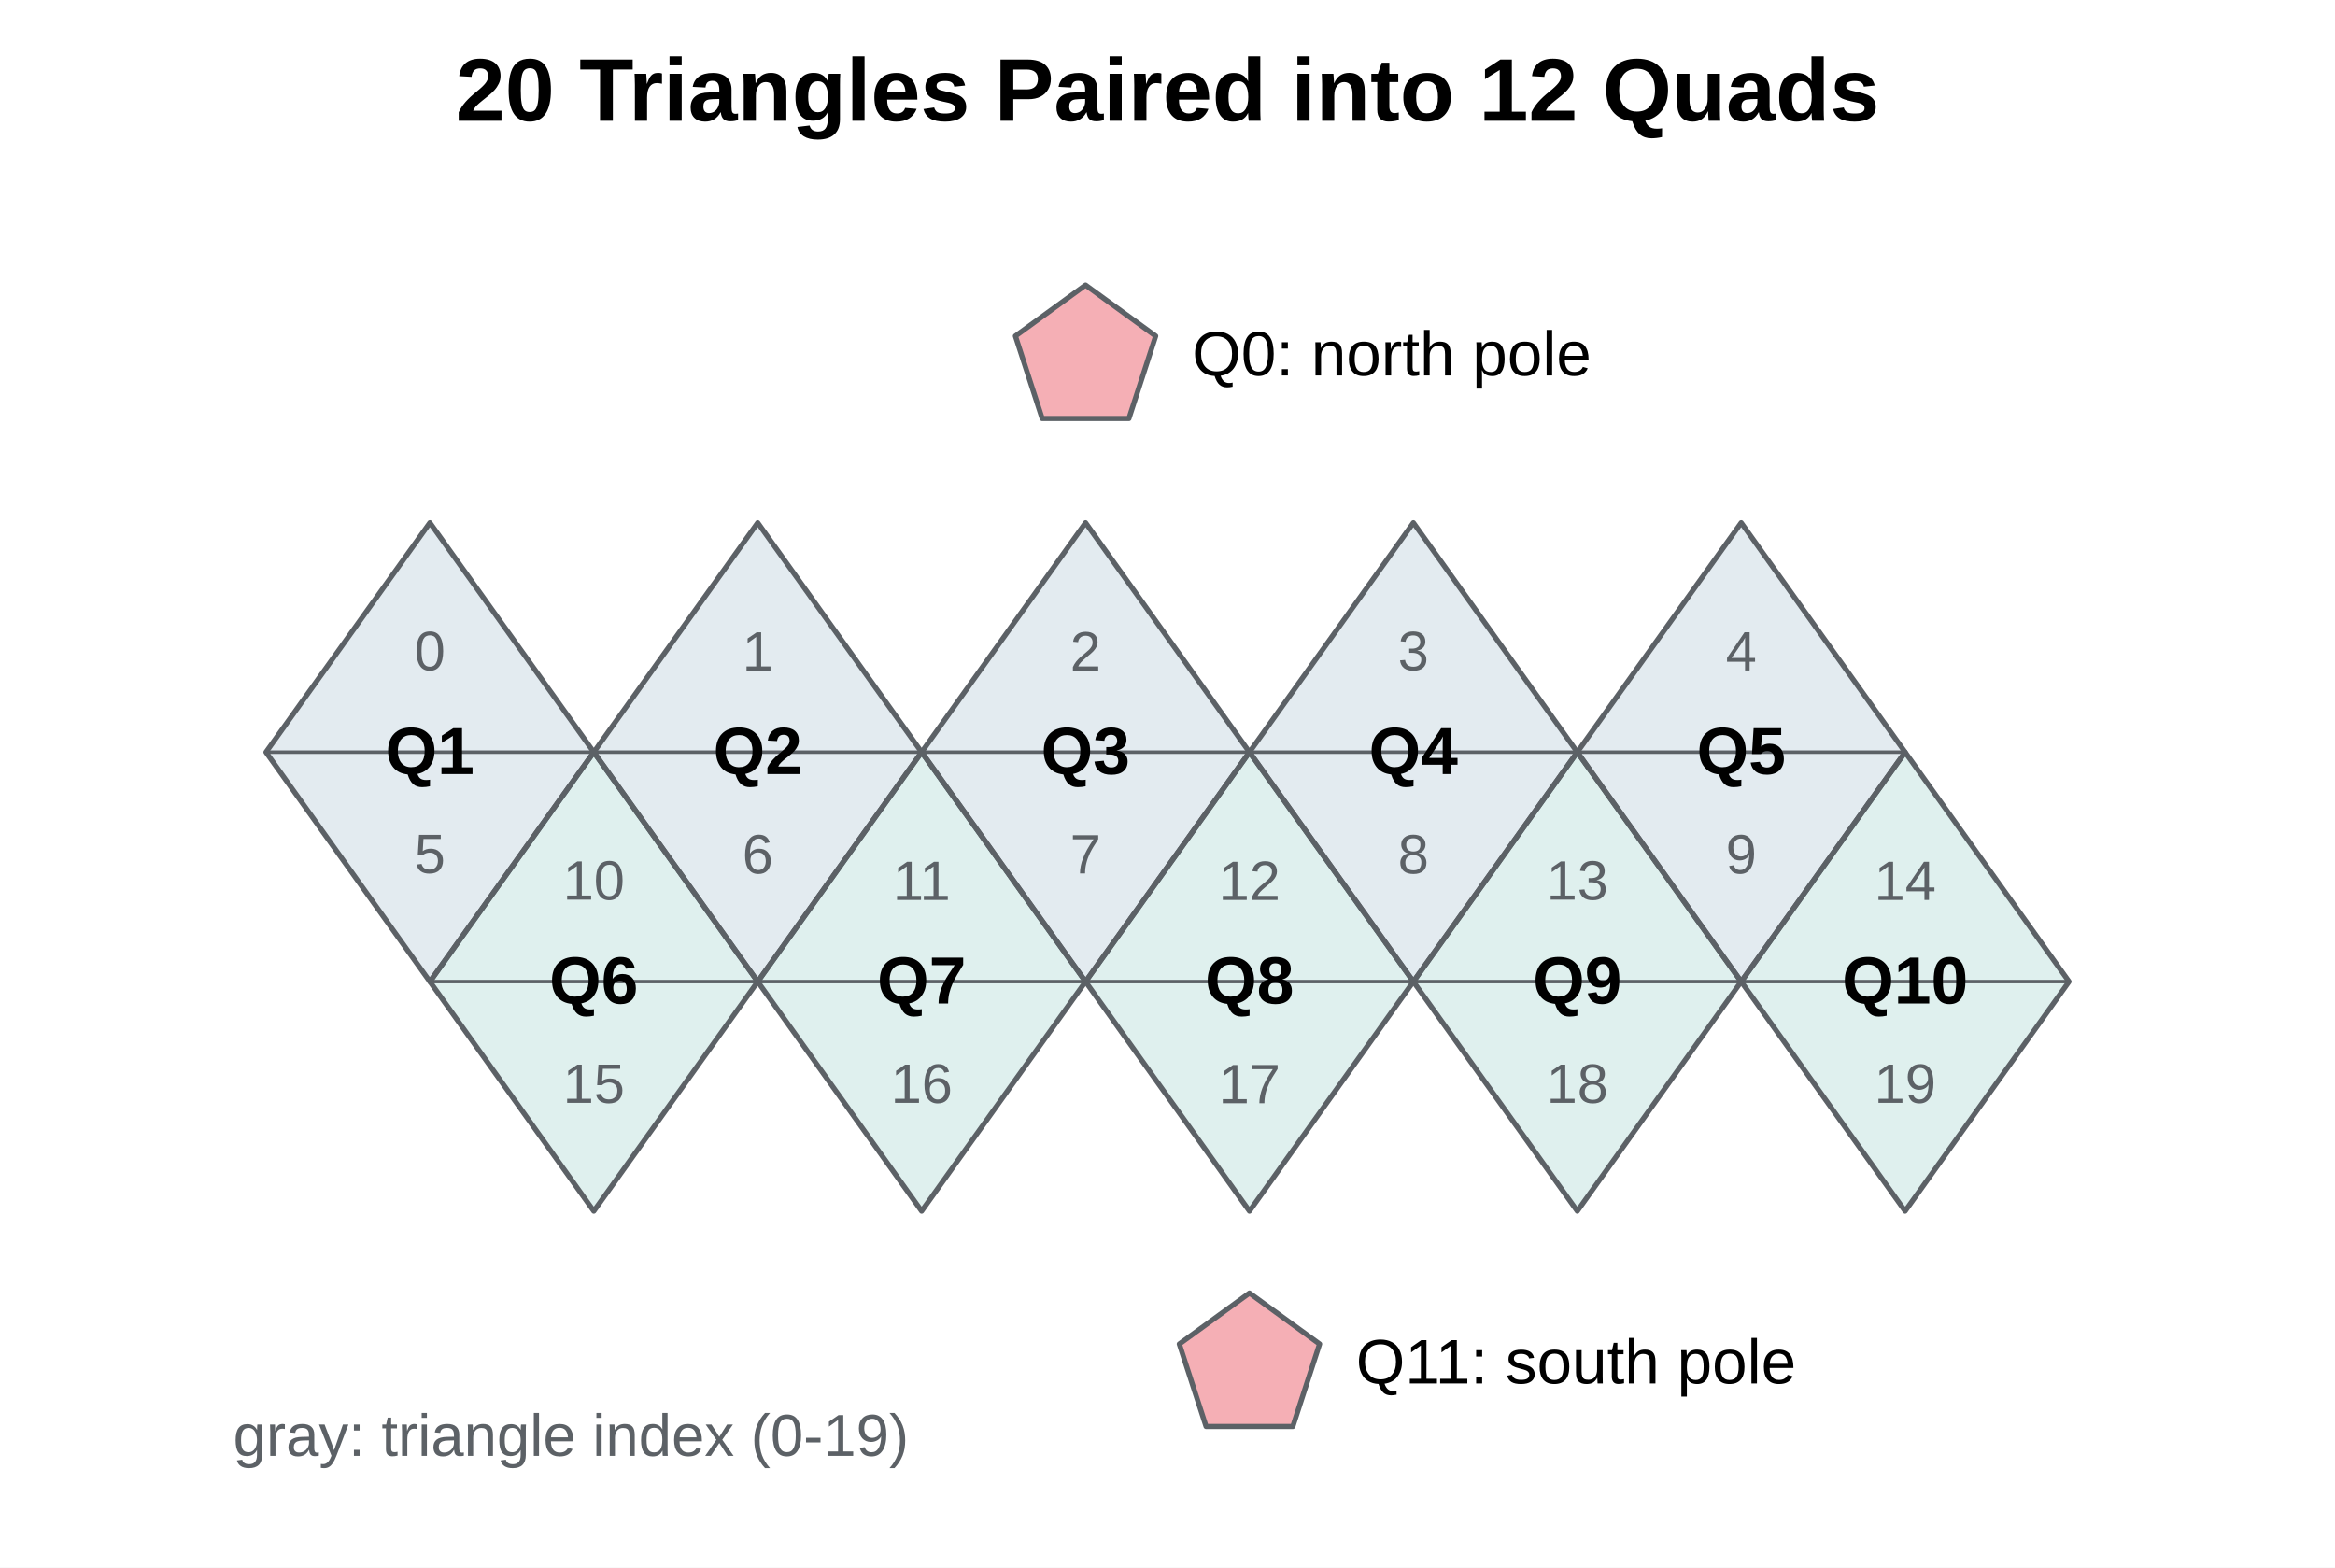
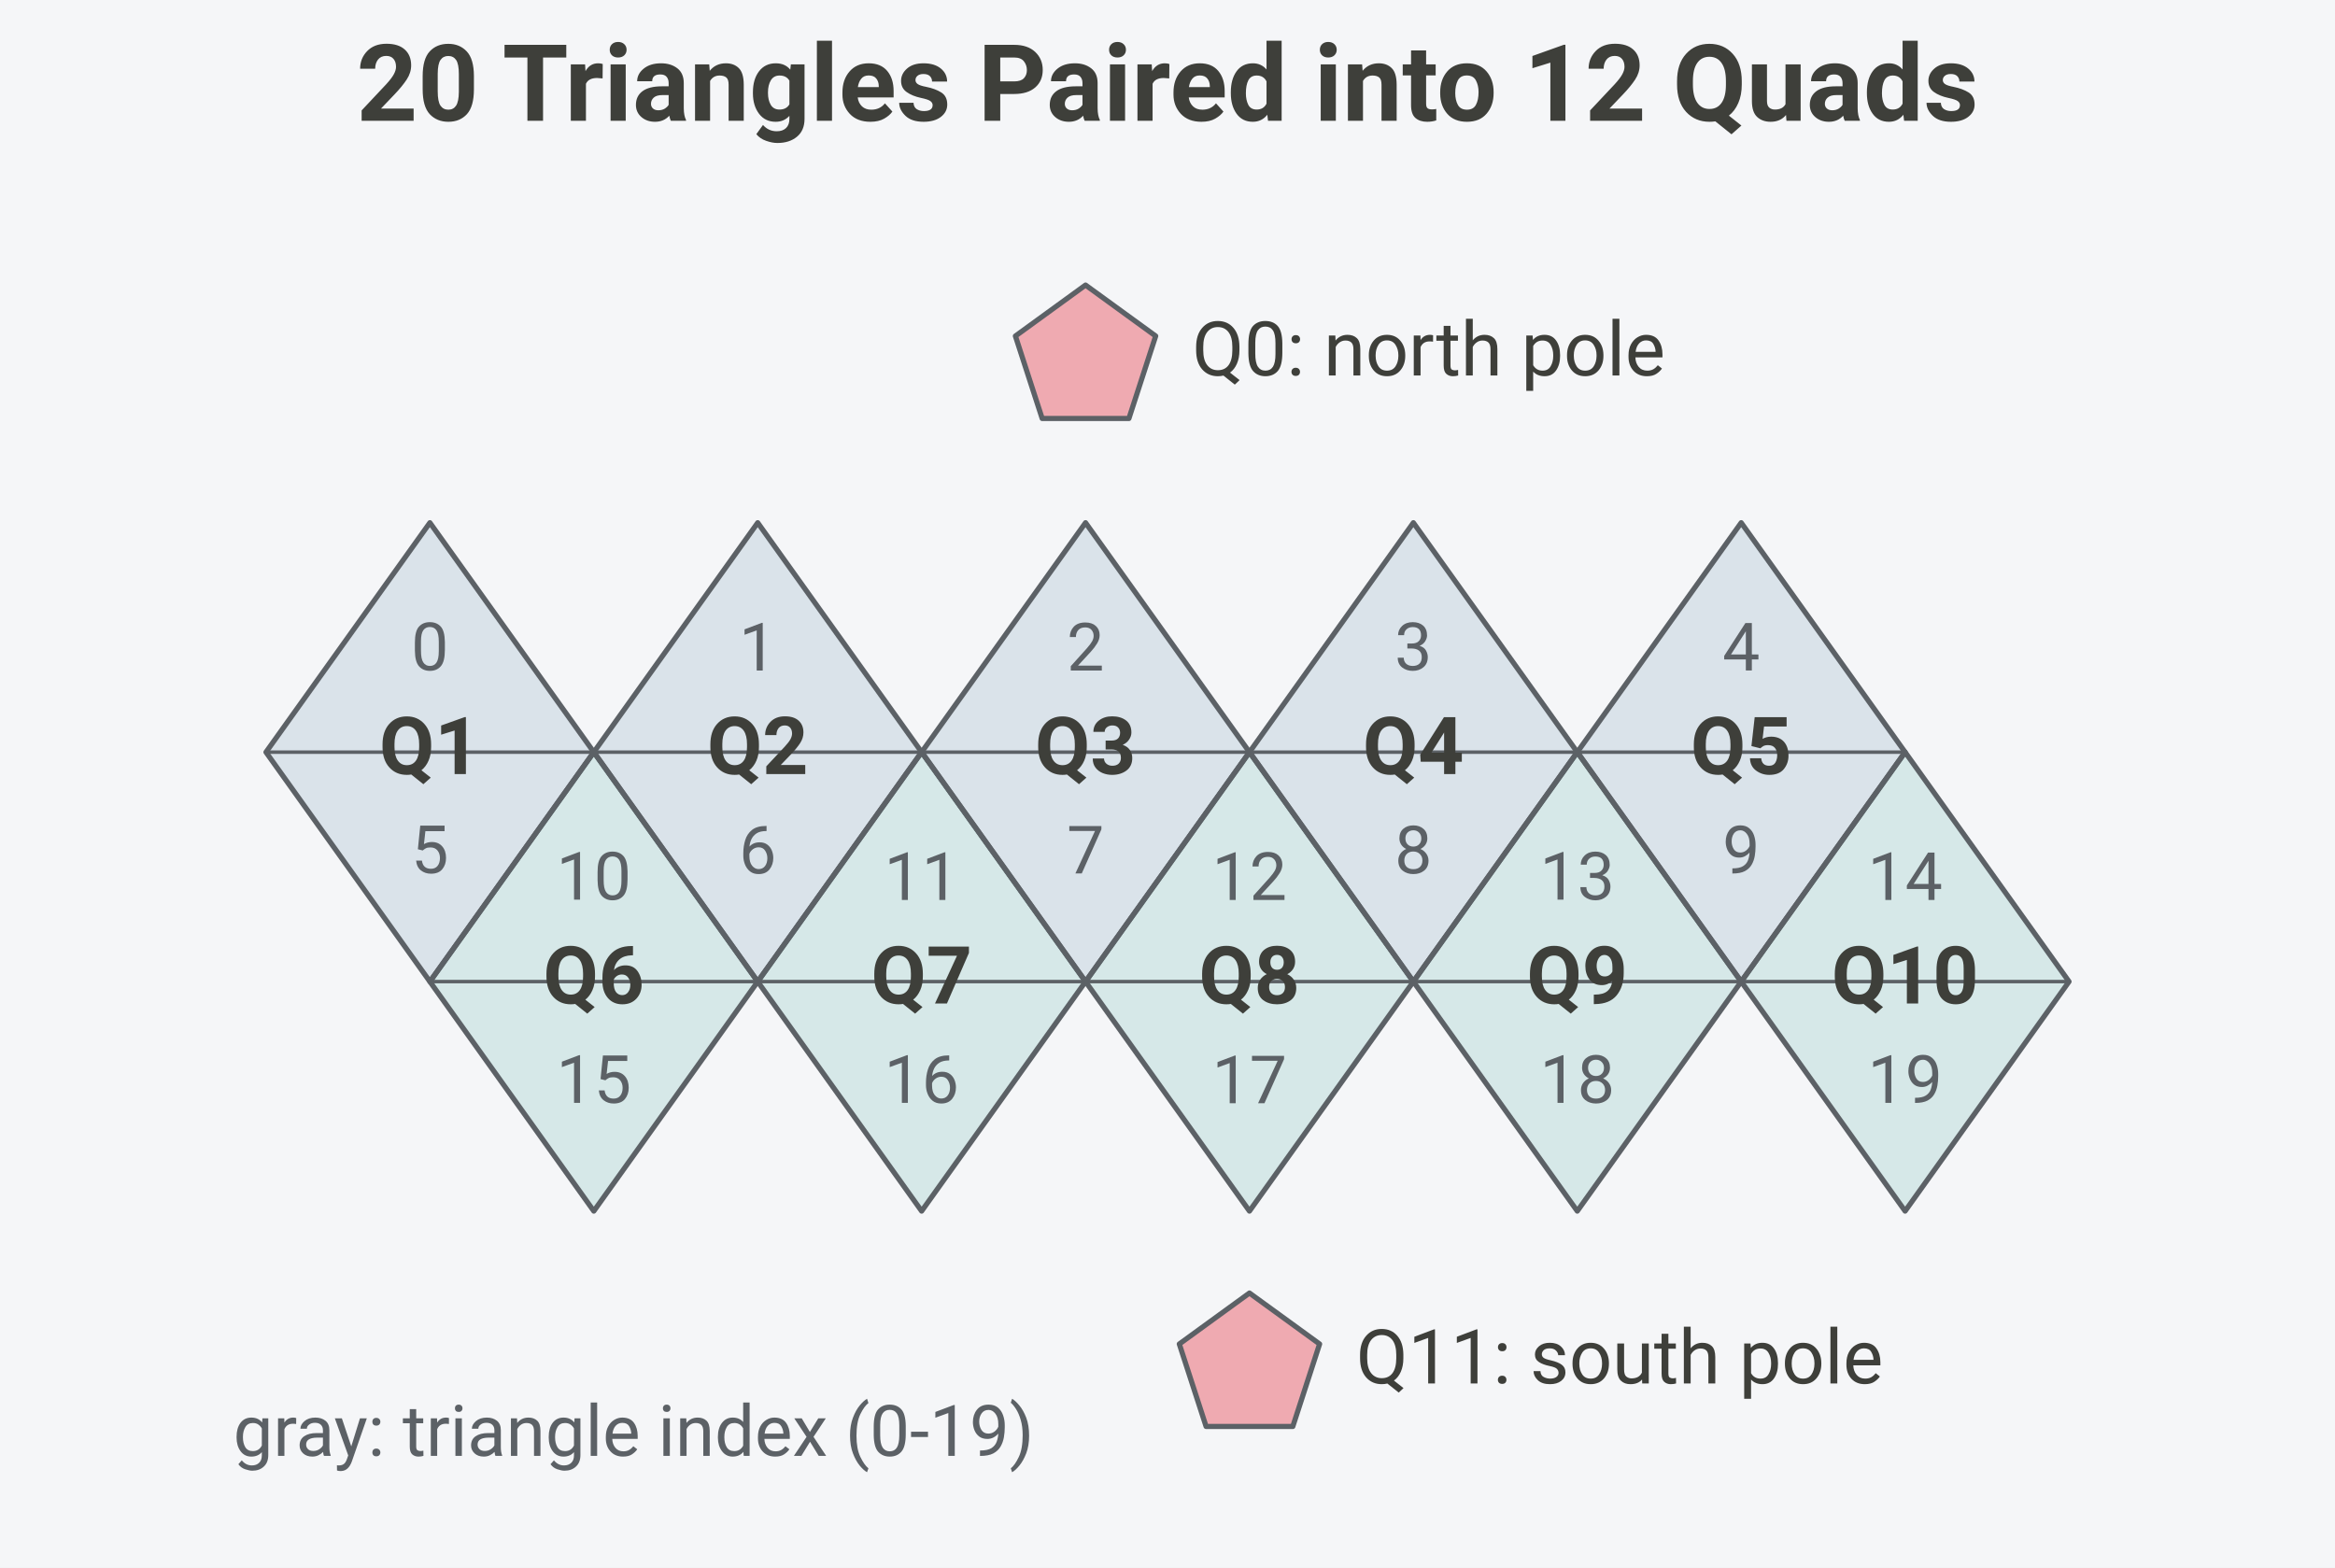
<svg xmlns="http://www.w3.org/2000/svg" width="504.00pt" height="338.40pt" viewBox="0 0 504.00 338.40">
  <g class="svglite">
    <defs>
      <style type="text/css">
-     .svglite line, .svglite polyline, .svglite polygon, .svglite path, .svglite rect, .svglite circle {
+     /* theme-aware-processed */
+     .svglite line, .svglite polyline, .svglite polygon, .svglite path, .svglite circle {
      fill: none;
-       stroke: #000000;
+       stroke: #3E3F3A;
+       stroke-linecap: round;
+       stroke-linejoin: round;
+       stroke-miterlimit: 10.00;
+     }
+     .svglite &gt; g &gt; rect {
+       fill: none;
+       stroke: #3E3F3A;
      stroke-linecap: round;
      stroke-linejoin: round;
      stroke-miterlimit: 10.00;
    }
    .svglite text {
      white-space: pre;
+       fill: #3E3F3A;
    }
    .svglite g.glyphgroup path {
      fill: inherit;
      stroke: none;
    }
  </style>
    </defs>
-     <rect width="100%" height="100%" style="stroke: none; fill: #FFFFFF;" />
+     <rect class="svg-bg" width="100%" height="100%" style="stroke: none; fill: #F5F6F8;" />
    <defs>
      <clipPath id="cpMC4wMHw1MDQuMDB8MC4wMHwzMzguNDA=">
        <rect x="0.00" y="0.00" width="504.00" height="338.40" />
      </clipPath>
    </defs>
    <g clip-path="url(#cpMC4wMHw1MDQuMDB8MC4wMHwzMzguNDA=)">
-       <text x="252.00" y="26.07" text-anchor="middle" style="font-size: 19.20px; font-weight: bold; font-family: &quot;Arial&quot;;" textLength="307.08px" lengthAdjust="spacingAndGlyphs">20 Triangles Paired into 12 Quads</text>
+       <text x="252.00" y="26.07" text-anchor="middle" style="font-size: 1.92em; font-weight: bold; font-family: &quot;Roboto&quot;, -apple-system, BlinkMacSystemFont, &quot;Segoe UI&quot;, system-ui, sans-serif;">20 Triangles Paired into 12 Quads</text>
    </g>
    <defs>
      <clipPath id="cpOS42MHw0OTQuNDB8MzguNDB8MzI4Ljgw">
        <rect x="9.60" y="38.40" width="484.80" height="290.40" />
      </clipPath>
    </defs>
    <g clip-path="url(#cpOS42MHw0OTQuNDB8MzguNDB8MzI4Ljgw)">
      <polygon points="92.79,112.84 128.17,162.37 92.79,211.90 57.41,162.37 " style="stroke-width: 1.12; stroke: #5C6166; fill: #457B9D; fill-opacity: 0.15;" />
      <polyline points="57.41,162.37 128.17,162.37 " style="stroke-width: 0.75; stroke: #5C6166;" />
-       <text x="92.79" y="144.68" text-anchor="middle" style="font-size: 12.00px;fill: #5C6166; font-family: &quot;Arial&quot;;" textLength="6.67px" lengthAdjust="spacingAndGlyphs">0</text>
-       <text x="92.79" y="188.47" text-anchor="middle" style="font-size: 12.00px;fill: #5C6166; font-family: &quot;Arial&quot;;" textLength="6.67px" lengthAdjust="spacingAndGlyphs">5</text>
-       <text x="92.79" y="167.10" text-anchor="middle" style="font-size: 14.40px; font-weight: bold; font-family: &quot;Arial&quot;;" textLength="19.19px" lengthAdjust="spacingAndGlyphs">Q1</text>
+       <text x="92.79" y="144.68" text-anchor="middle" style="font-size: 1.2em;fill: #5C6166; font-family: &quot;Roboto&quot;, -apple-system, BlinkMacSystemFont, &quot;Segoe UI&quot;, system-ui, sans-serif;">0</text>
+       <text x="92.79" y="188.47" text-anchor="middle" style="font-size: 1.2em;fill: #5C6166; font-family: &quot;Roboto&quot;, -apple-system, BlinkMacSystemFont, &quot;Segoe UI&quot;, system-ui, sans-serif;">5</text>
+       <text x="92.79" y="167.10" text-anchor="middle" style="font-size: 1.44em; font-weight: bold; font-family: &quot;Roboto&quot;, -apple-system, BlinkMacSystemFont, &quot;Segoe UI&quot;, system-ui, sans-serif;">Q1</text>
      <polygon points="163.55,112.84 198.93,162.37 163.55,211.90 128.17,162.37 " style="stroke-width: 1.12; stroke: #5C6166; fill: #457B9D; fill-opacity: 0.15;" />
      <polyline points="128.17,162.37 198.93,162.37 " style="stroke-width: 0.75; stroke: #5C6166;" />
-       <text x="163.55" y="144.75" text-anchor="middle" style="font-size: 12.00px;fill: #5C6166; font-family: &quot;Arial&quot;;" textLength="6.67px" lengthAdjust="spacingAndGlyphs">1</text>
-       <text x="163.55" y="188.55" text-anchor="middle" style="font-size: 12.00px;fill: #5C6166; font-family: &quot;Arial&quot;;" textLength="6.67px" lengthAdjust="spacingAndGlyphs">6</text>
-       <text x="163.55" y="167.10" text-anchor="middle" style="font-size: 14.40px; font-weight: bold; font-family: &quot;Arial&quot;;" textLength="19.19px" lengthAdjust="spacingAndGlyphs">Q2</text>
+       <text x="163.55" y="144.75" text-anchor="middle" style="font-size: 1.2em;fill: #5C6166; font-family: &quot;Roboto&quot;, -apple-system, BlinkMacSystemFont, &quot;Segoe UI&quot;, system-ui, sans-serif;">1</text>
+       <text x="163.55" y="188.55" text-anchor="middle" style="font-size: 1.2em;fill: #5C6166; font-family: &quot;Roboto&quot;, -apple-system, BlinkMacSystemFont, &quot;Segoe UI&quot;, system-ui, sans-serif;">6</text>
+       <text x="163.55" y="167.10" text-anchor="middle" style="font-size: 1.44em; font-weight: bold; font-family: &quot;Roboto&quot;, -apple-system, BlinkMacSystemFont, &quot;Segoe UI&quot;, system-ui, sans-serif;">Q2</text>
      <polygon points="234.31,112.84 269.69,162.37 234.31,211.90 198.93,162.37 " style="stroke-width: 1.12; stroke: #5C6166; fill: #457B9D; fill-opacity: 0.15;" />
      <polyline points="198.93,162.37 269.69,162.37 " style="stroke-width: 0.75; stroke: #5C6166;" />
-       <text x="234.31" y="144.75" text-anchor="middle" style="font-size: 12.00px;fill: #5C6166; font-family: &quot;Arial&quot;;" textLength="6.67px" lengthAdjust="spacingAndGlyphs">2</text>
-       <text x="234.31" y="188.55" text-anchor="middle" style="font-size: 12.00px;fill: #5C6166; font-family: &quot;Arial&quot;;" textLength="6.67px" lengthAdjust="spacingAndGlyphs">7</text>
-       <text x="234.31" y="167.10" text-anchor="middle" style="font-size: 14.40px; font-weight: bold; font-family: &quot;Arial&quot;;" textLength="19.19px" lengthAdjust="spacingAndGlyphs">Q3</text>
+       <text x="234.31" y="144.75" text-anchor="middle" style="font-size: 1.2em;fill: #5C6166; font-family: &quot;Roboto&quot;, -apple-system, BlinkMacSystemFont, &quot;Segoe UI&quot;, system-ui, sans-serif;">2</text>
+       <text x="234.31" y="188.55" text-anchor="middle" style="font-size: 1.2em;fill: #5C6166; font-family: &quot;Roboto&quot;, -apple-system, BlinkMacSystemFont, &quot;Segoe UI&quot;, system-ui, sans-serif;">7</text>
+       <text x="234.31" y="167.10" text-anchor="middle" style="font-size: 1.44em; font-weight: bold; font-family: &quot;Roboto&quot;, -apple-system, BlinkMacSystemFont, &quot;Segoe UI&quot;, system-ui, sans-serif;">Q3</text>
      <polygon points="305.07,112.84 340.45,162.37 305.07,211.90 269.69,162.37 " style="stroke-width: 1.12; stroke: #5C6166; fill: #457B9D; fill-opacity: 0.15;" />
      <polyline points="269.69,162.37 340.45,162.37 " style="stroke-width: 0.75; stroke: #5C6166;" />
-       <text x="305.07" y="144.68" text-anchor="middle" style="font-size: 12.00px;fill: #5C6166; font-family: &quot;Arial&quot;;" textLength="6.67px" lengthAdjust="spacingAndGlyphs">3</text>
-       <text x="305.07" y="188.55" text-anchor="middle" style="font-size: 12.00px;fill: #5C6166; font-family: &quot;Arial&quot;;" textLength="6.67px" lengthAdjust="spacingAndGlyphs">8</text>
-       <text x="305.07" y="167.10" text-anchor="middle" style="font-size: 14.40px; font-weight: bold; font-family: &quot;Arial&quot;;" textLength="19.19px" lengthAdjust="spacingAndGlyphs">Q4</text>
+       <text x="305.07" y="144.68" text-anchor="middle" style="font-size: 1.2em;fill: #5C6166; font-family: &quot;Roboto&quot;, -apple-system, BlinkMacSystemFont, &quot;Segoe UI&quot;, system-ui, sans-serif;">3</text>
+       <text x="305.07" y="188.55" text-anchor="middle" style="font-size: 1.2em;fill: #5C6166; font-family: &quot;Roboto&quot;, -apple-system, BlinkMacSystemFont, &quot;Segoe UI&quot;, system-ui, sans-serif;">8</text>
+       <text x="305.07" y="167.10" text-anchor="middle" style="font-size: 1.44em; font-weight: bold; font-family: &quot;Roboto&quot;, -apple-system, BlinkMacSystemFont, &quot;Segoe UI&quot;, system-ui, sans-serif;">Q4</text>
      <polygon points="375.83,112.84 411.21,162.37 375.83,211.90 340.45,162.37 " style="stroke-width: 1.12; stroke: #5C6166; fill: #457B9D; fill-opacity: 0.15;" />
      <polyline points="340.45,162.37 411.21,162.37 " style="stroke-width: 0.75; stroke: #5C6166;" />
-       <text x="375.83" y="144.73" text-anchor="middle" style="font-size: 12.00px;fill: #5C6166; font-family: &quot;Arial&quot;;" textLength="6.67px" lengthAdjust="spacingAndGlyphs">4</text>
-       <text x="375.83" y="188.55" text-anchor="middle" style="font-size: 12.00px;fill: #5C6166; font-family: &quot;Arial&quot;;" textLength="6.67px" lengthAdjust="spacingAndGlyphs">9</text>
-       <text x="375.83" y="167.10" text-anchor="middle" style="font-size: 14.40px; font-weight: bold; font-family: &quot;Arial&quot;;" textLength="19.19px" lengthAdjust="spacingAndGlyphs">Q5</text>
+       <text x="375.83" y="144.73" text-anchor="middle" style="font-size: 1.2em;fill: #5C6166; font-family: &quot;Roboto&quot;, -apple-system, BlinkMacSystemFont, &quot;Segoe UI&quot;, system-ui, sans-serif;">4</text>
+       <text x="375.83" y="188.55" text-anchor="middle" style="font-size: 1.2em;fill: #5C6166; font-family: &quot;Roboto&quot;, -apple-system, BlinkMacSystemFont, &quot;Segoe UI&quot;, system-ui, sans-serif;">9</text>
+       <text x="375.83" y="167.10" text-anchor="middle" style="font-size: 1.44em; font-weight: bold; font-family: &quot;Roboto&quot;, -apple-system, BlinkMacSystemFont, &quot;Segoe UI&quot;, system-ui, sans-serif;">Q5</text>
      <polygon points="128.17,162.37 163.55,211.90 128.17,261.44 92.79,211.90 " style="stroke-width: 1.12; stroke: #5C6166; fill: #2A9D8F; fill-opacity: 0.15;" />
      <polyline points="92.79,211.90 163.55,211.90 " style="stroke-width: 0.75; stroke: #5C6166;" />
-       <text x="128.17" y="194.21" text-anchor="middle" style="font-size: 12.00px;fill: #5C6166; font-family: &quot;Arial&quot;;" textLength="13.34px" lengthAdjust="spacingAndGlyphs">10</text>
-       <text x="128.17" y="238.08" text-anchor="middle" style="font-size: 12.00px;fill: #5C6166; font-family: &quot;Arial&quot;;" textLength="13.34px" lengthAdjust="spacingAndGlyphs">15</text>
-       <text x="128.17" y="216.63" text-anchor="middle" style="font-size: 14.40px; font-weight: bold; font-family: &quot;Arial&quot;;" textLength="19.19px" lengthAdjust="spacingAndGlyphs">Q6</text>
+       <text x="128.17" y="194.21" text-anchor="middle" style="font-size: 1.2em;fill: #5C6166; font-family: &quot;Roboto&quot;, -apple-system, BlinkMacSystemFont, &quot;Segoe UI&quot;, system-ui, sans-serif;">10</text>
+       <text x="128.17" y="238.08" text-anchor="middle" style="font-size: 1.2em;fill: #5C6166; font-family: &quot;Roboto&quot;, -apple-system, BlinkMacSystemFont, &quot;Segoe UI&quot;, system-ui, sans-serif;">15</text>
+       <text x="128.17" y="216.63" text-anchor="middle" style="font-size: 1.44em; font-weight: bold; font-family: &quot;Roboto&quot;, -apple-system, BlinkMacSystemFont, &quot;Segoe UI&quot;, system-ui, sans-serif;">Q6</text>
      <polygon points="198.93,162.37 234.31,211.90 198.93,261.44 163.55,211.90 " style="stroke-width: 1.12; stroke: #5C6166; fill: #2A9D8F; fill-opacity: 0.15;" />
      <polyline points="163.55,211.90 234.31,211.90 " style="stroke-width: 0.75; stroke: #5C6166;" />
-       <text x="198.93" y="194.28" text-anchor="middle" style="font-size: 12.00px;fill: #5C6166; font-family: &quot;Arial&quot;;" textLength="12.45px" lengthAdjust="spacingAndGlyphs">11</text>
-       <text x="198.93" y="238.08" text-anchor="middle" style="font-size: 12.00px;fill: #5C6166; font-family: &quot;Arial&quot;;" textLength="13.34px" lengthAdjust="spacingAndGlyphs">16</text>
-       <text x="198.93" y="216.63" text-anchor="middle" style="font-size: 14.40px; font-weight: bold; font-family: &quot;Arial&quot;;" textLength="19.19px" lengthAdjust="spacingAndGlyphs">Q7</text>
+       <text x="198.93" y="194.28" text-anchor="middle" style="font-size: 1.2em;fill: #5C6166; font-family: &quot;Roboto&quot;, -apple-system, BlinkMacSystemFont, &quot;Segoe UI&quot;, system-ui, sans-serif;">11</text>
+       <text x="198.93" y="238.08" text-anchor="middle" style="font-size: 1.2em;fill: #5C6166; font-family: &quot;Roboto&quot;, -apple-system, BlinkMacSystemFont, &quot;Segoe UI&quot;, system-ui, sans-serif;">16</text>
+       <text x="198.93" y="216.63" text-anchor="middle" style="font-size: 1.44em; font-weight: bold; font-family: &quot;Roboto&quot;, -apple-system, BlinkMacSystemFont, &quot;Segoe UI&quot;, system-ui, sans-serif;">Q7</text>
      <polygon points="269.69,162.37 305.07,211.90 269.69,261.44 234.31,211.90 " style="stroke-width: 1.12; stroke: #5C6166; fill: #2A9D8F; fill-opacity: 0.15;" />
      <polyline points="234.31,211.90 305.07,211.90 " style="stroke-width: 0.75; stroke: #5C6166;" />
-       <text x="269.69" y="194.28" text-anchor="middle" style="font-size: 12.00px;fill: #5C6166; font-family: &quot;Arial&quot;;" textLength="13.34px" lengthAdjust="spacingAndGlyphs">12</text>
-       <text x="269.69" y="238.16" text-anchor="middle" style="font-size: 12.00px;fill: #5C6166; font-family: &quot;Arial&quot;;" textLength="13.34px" lengthAdjust="spacingAndGlyphs">17</text>
-       <text x="269.69" y="216.63" text-anchor="middle" style="font-size: 14.40px; font-weight: bold; font-family: &quot;Arial&quot;;" textLength="19.19px" lengthAdjust="spacingAndGlyphs">Q8</text>
+       <text x="269.69" y="194.28" text-anchor="middle" style="font-size: 1.2em;fill: #5C6166; font-family: &quot;Roboto&quot;, -apple-system, BlinkMacSystemFont, &quot;Segoe UI&quot;, system-ui, sans-serif;">12</text>
+       <text x="269.69" y="238.16" text-anchor="middle" style="font-size: 1.2em;fill: #5C6166; font-family: &quot;Roboto&quot;, -apple-system, BlinkMacSystemFont, &quot;Segoe UI&quot;, system-ui, sans-serif;">17</text>
+       <text x="269.69" y="216.63" text-anchor="middle" style="font-size: 1.44em; font-weight: bold; font-family: &quot;Roboto&quot;, -apple-system, BlinkMacSystemFont, &quot;Segoe UI&quot;, system-ui, sans-serif;">Q8</text>
      <polygon points="340.45,162.37 375.83,211.90 340.45,261.44 305.07,211.90 " style="stroke-width: 1.12; stroke: #5C6166; fill: #2A9D8F; fill-opacity: 0.15;" />
      <polyline points="305.07,211.90 375.83,211.90 " style="stroke-width: 0.75; stroke: #5C6166;" />
-       <text x="340.45" y="194.21" text-anchor="middle" style="font-size: 12.00px;fill: #5C6166; font-family: &quot;Arial&quot;;" textLength="13.34px" lengthAdjust="spacingAndGlyphs">13</text>
-       <text x="340.45" y="238.08" text-anchor="middle" style="font-size: 12.00px;fill: #5C6166; font-family: &quot;Arial&quot;;" textLength="13.34px" lengthAdjust="spacingAndGlyphs">18</text>
-       <text x="340.45" y="216.63" text-anchor="middle" style="font-size: 14.40px; font-weight: bold; font-family: &quot;Arial&quot;;" textLength="19.19px" lengthAdjust="spacingAndGlyphs">Q9</text>
+       <text x="340.45" y="194.21" text-anchor="middle" style="font-size: 1.2em;fill: #5C6166; font-family: &quot;Roboto&quot;, -apple-system, BlinkMacSystemFont, &quot;Segoe UI&quot;, system-ui, sans-serif;">13</text>
+       <text x="340.45" y="238.08" text-anchor="middle" style="font-size: 1.2em;fill: #5C6166; font-family: &quot;Roboto&quot;, -apple-system, BlinkMacSystemFont, &quot;Segoe UI&quot;, system-ui, sans-serif;">18</text>
+       <text x="340.45" y="216.63" text-anchor="middle" style="font-size: 1.44em; font-weight: bold; font-family: &quot;Roboto&quot;, -apple-system, BlinkMacSystemFont, &quot;Segoe UI&quot;, system-ui, sans-serif;">Q9</text>
      <polygon points="411.21,162.37 446.59,211.90 411.21,261.44 375.83,211.90 " style="stroke-width: 1.12; stroke: #5C6166; fill: #2A9D8F; fill-opacity: 0.15;" />
      <polyline points="375.83,211.90 446.59,211.90 " style="stroke-width: 0.75; stroke: #5C6166;" />
-       <text x="411.21" y="194.28" text-anchor="middle" style="font-size: 12.00px;fill: #5C6166; font-family: &quot;Arial&quot;;" textLength="13.34px" lengthAdjust="spacingAndGlyphs">14</text>
-       <text x="411.21" y="238.08" text-anchor="middle" style="font-size: 12.00px;fill: #5C6166; font-family: &quot;Arial&quot;;" textLength="13.34px" lengthAdjust="spacingAndGlyphs">19</text>
-       <text x="411.21" y="216.63" text-anchor="middle" style="font-size: 14.40px; font-weight: bold; font-family: &quot;Arial&quot;;" textLength="27.19px" lengthAdjust="spacingAndGlyphs">Q10</text>
+       <text x="411.21" y="194.28" text-anchor="middle" style="font-size: 1.2em;fill: #5C6166; font-family: &quot;Roboto&quot;, -apple-system, BlinkMacSystemFont, &quot;Segoe UI&quot;, system-ui, sans-serif;">14</text>
+       <text x="411.21" y="238.08" text-anchor="middle" style="font-size: 1.2em;fill: #5C6166; font-family: &quot;Roboto&quot;, -apple-system, BlinkMacSystemFont, &quot;Segoe UI&quot;, system-ui, sans-serif;">19</text>
+       <text x="411.21" y="216.63" text-anchor="middle" style="font-size: 1.44em; font-weight: bold; font-family: &quot;Roboto&quot;, -apple-system, BlinkMacSystemFont, &quot;Segoe UI&quot;, system-ui, sans-serif;">Q10</text>
      <polygon points="234.31,61.54 219.17,72.54 224.95,90.34 243.67,90.34 249.45,72.54 " style="stroke-width: 1.12; stroke: #5C6166; fill: #E63946; fill-opacity: 0.40;" />
-       <text x="257.31" y="81.06" style="font-size: 13.60px; font-family: &quot;Arial&quot;;" textLength="86.19px" lengthAdjust="spacingAndGlyphs">Q0: north pole</text>
+       <text x="257.31" y="81.06" style="font-size: 1.36em; font-family: &quot;Roboto&quot;, -apple-system, BlinkMacSystemFont, &quot;Segoe UI&quot;, system-ui, sans-serif;">Q0: north pole</text>
      <polygon points="269.69,279.13 254.55,290.13 260.33,307.93 279.05,307.93 284.83,290.13 " style="stroke-width: 1.12; stroke: #5C6166; fill: #E63946; fill-opacity: 0.40;" />
-       <text x="292.69" y="298.65" style="font-size: 13.60px; font-family: &quot;Arial&quot;;" textLength="95.00px" lengthAdjust="spacingAndGlyphs">Q11: south pole</text>
-       <text x="50.33" y="314.28" style="font-size: 12.80px;fill: #5C6166; font-family: &quot;Arial&quot;;" textLength="145.80px" lengthAdjust="spacingAndGlyphs">gray: triangle index (0-19)</text>
+       <text x="292.69" y="298.65" style="font-size: 1.36em; font-family: &quot;Roboto&quot;, -apple-system, BlinkMacSystemFont, &quot;Segoe UI&quot;, system-ui, sans-serif;">Q11: south pole</text>
+       <text x="50.33" y="314.28" style="font-size: 1.28em;fill: #5C6166; font-family: &quot;Roboto&quot;, -apple-system, BlinkMacSystemFont, &quot;Segoe UI&quot;, system-ui, sans-serif;">gray: triangle index (0-19)</text>
    </g>
  </g>
</svg>
